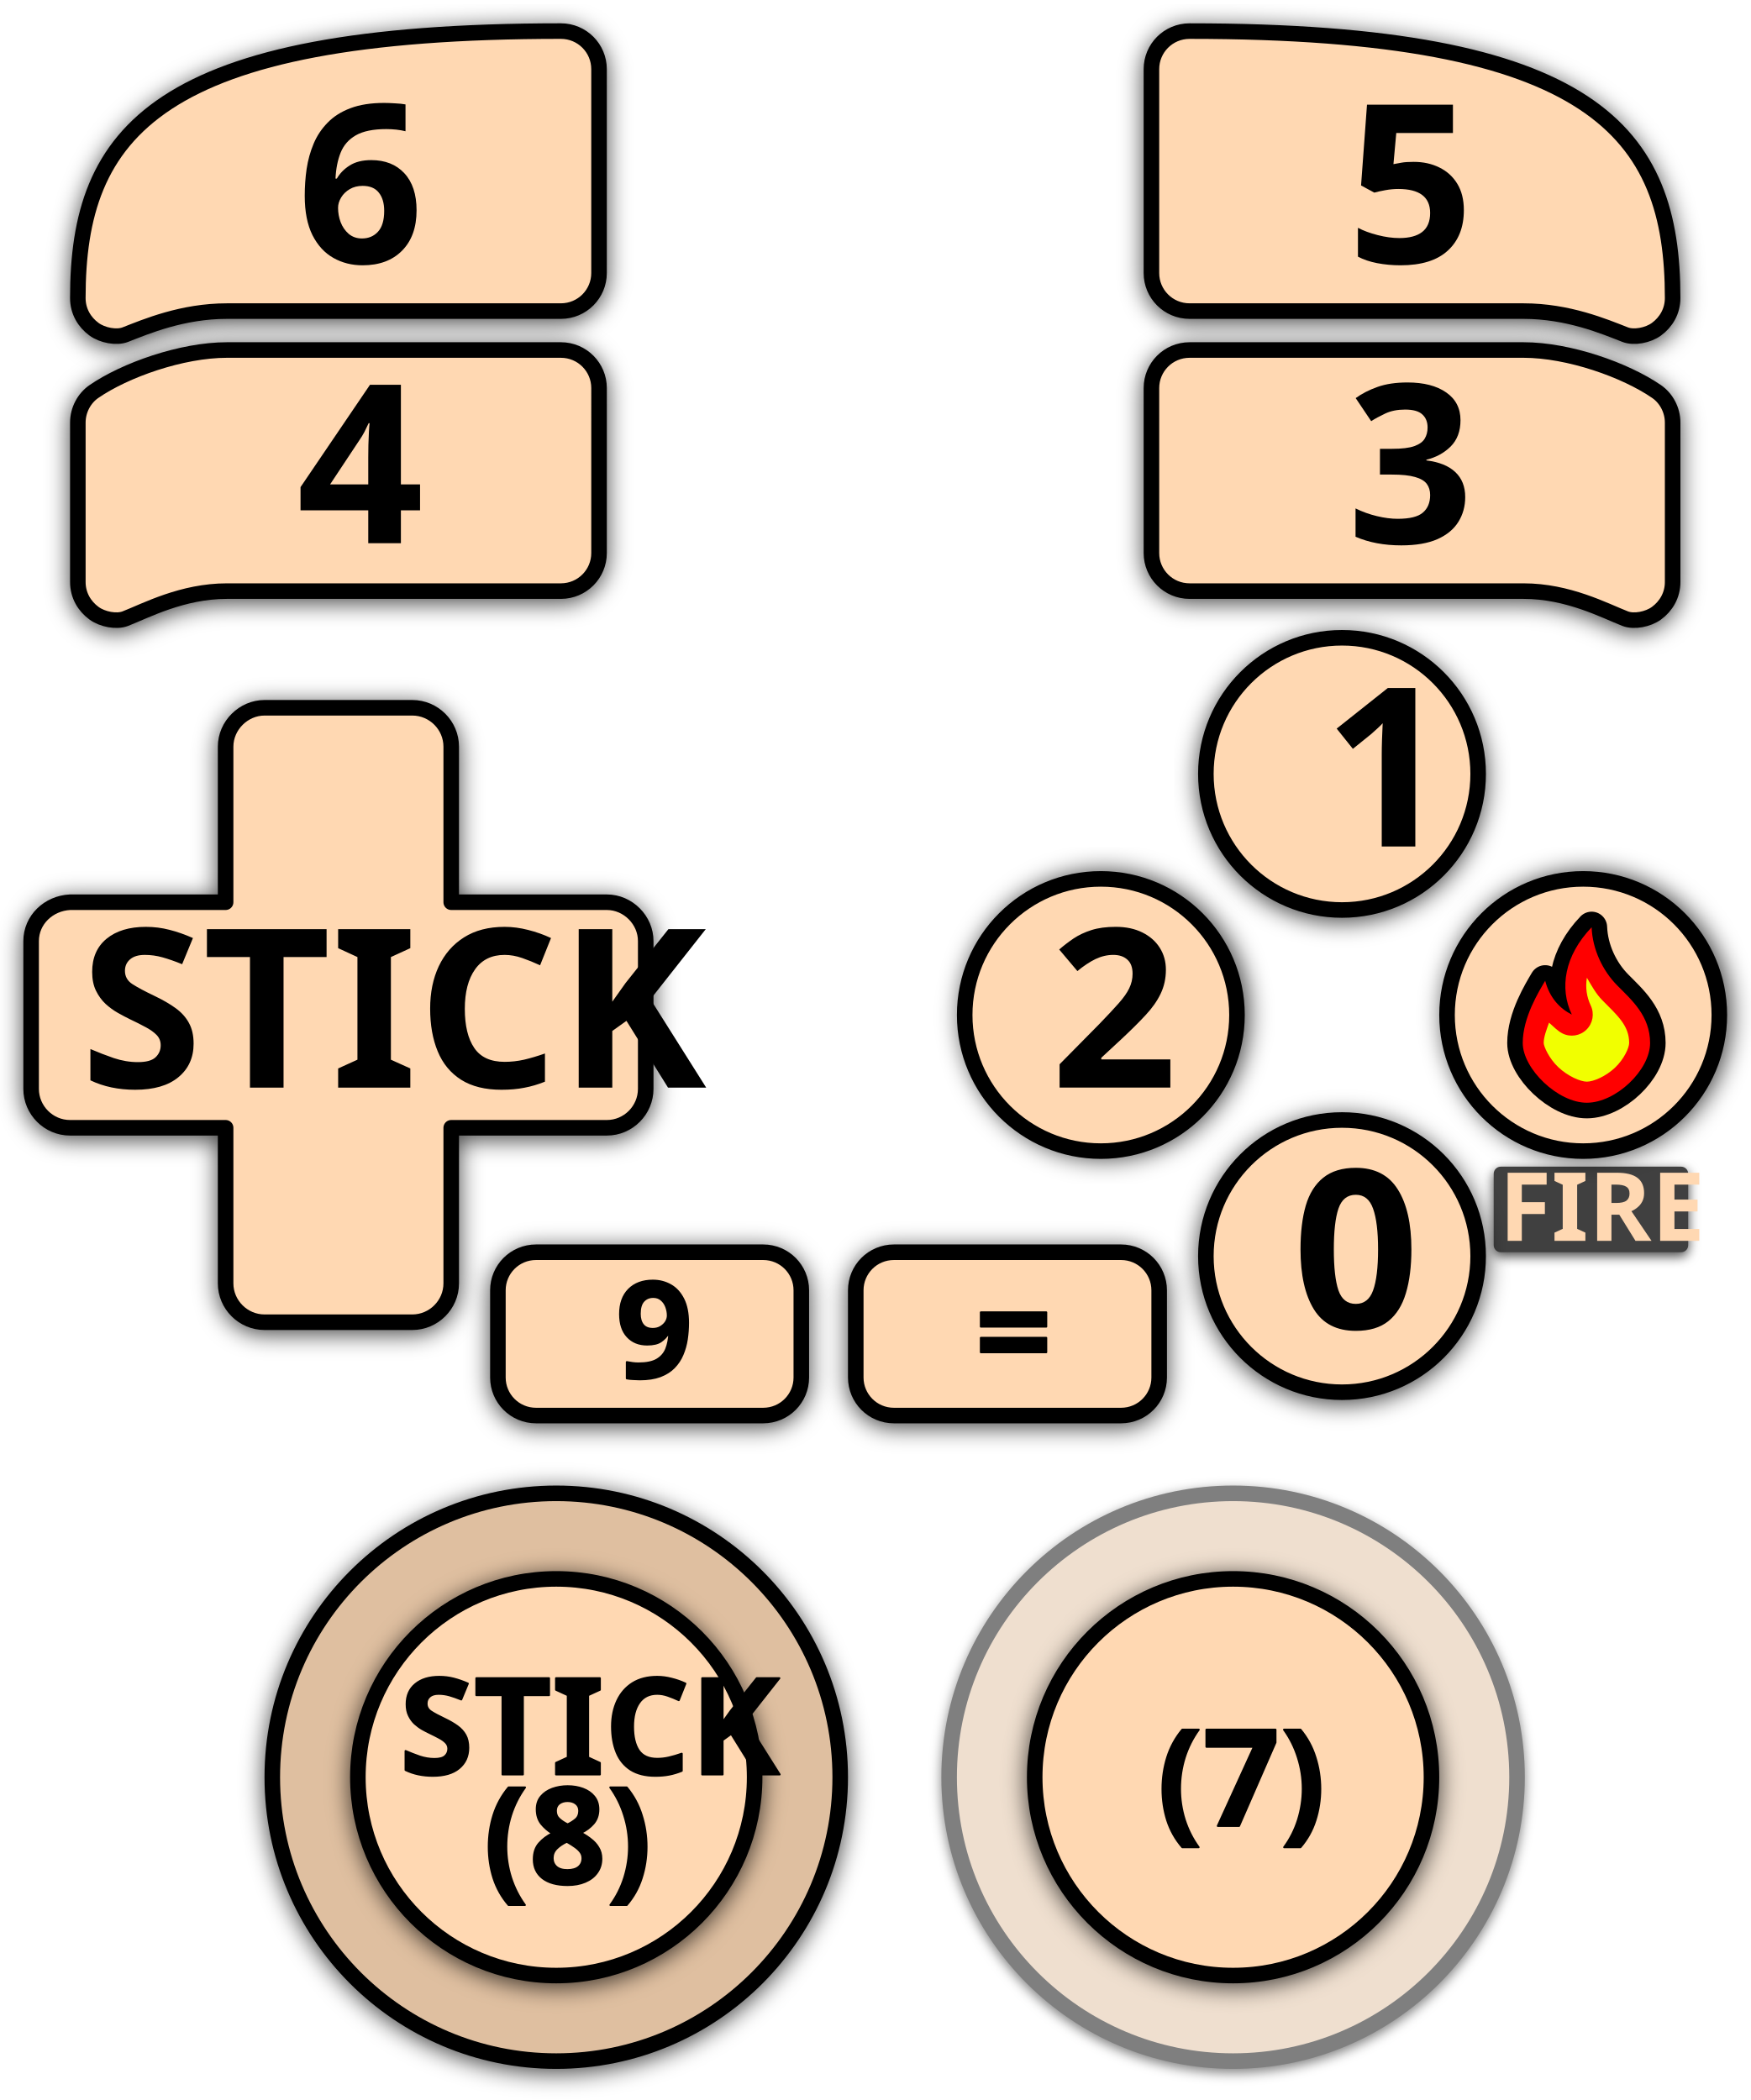
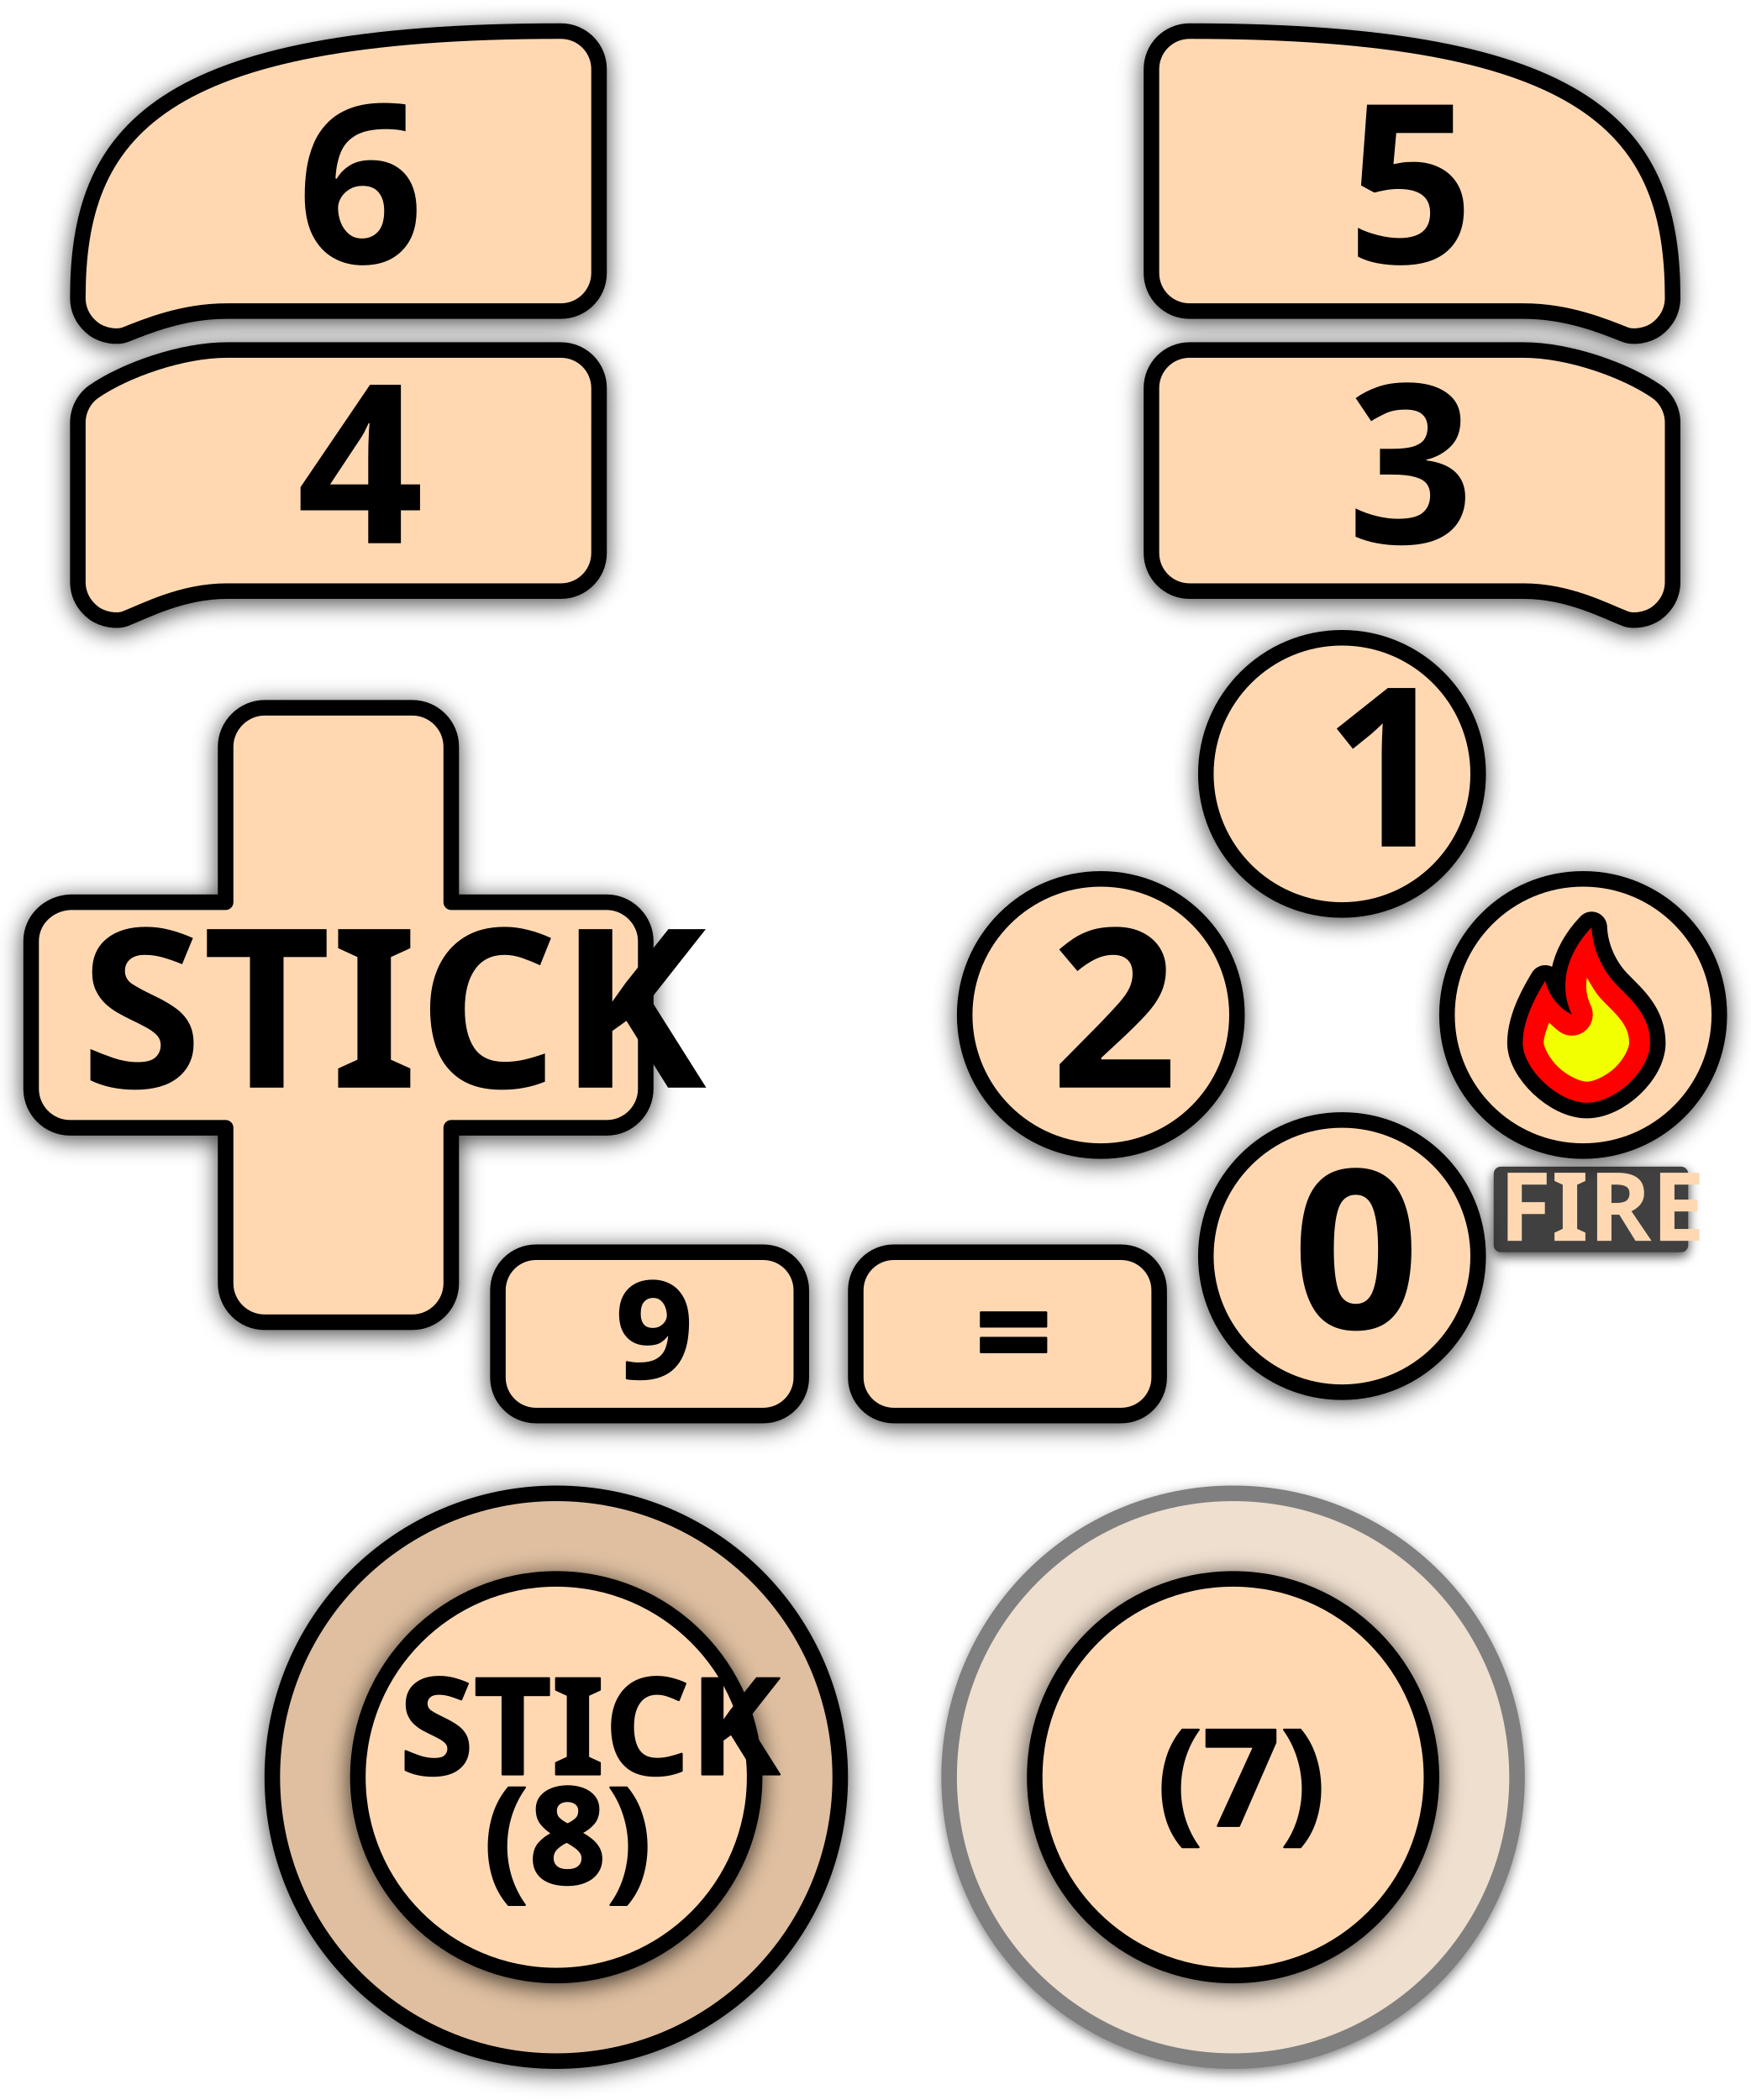
<svg xmlns="http://www.w3.org/2000/svg" xmlns:xlink="http://www.w3.org/1999/xlink" version="1.1" id="Layer_3" x="0px" y="0px" viewBox="0 0 225 270" xml:space="preserve" width="225" height="270">
  <defs id="defs75">
    <rect x="41.228" y="199.808" width="55.255" height="51.834" id="rect369361" />
    <rect x="76.739" y="147.344" width="33.368" height="20.844" id="rect127464" />
    <rect x="128.25" y="105.787" width="33.96" height="33.738" id="rect83351" />
    <rect x="127.677" y="105.526" width="34.595" height="33.973" id="rect34999" />
    <rect x="161.554" y="139.782" width="33.152" height="33.894" id="rect24475" />
    <rect x="128.25" y="105.787" width="33.96" height="33.738" id="rect83351-3" />
    <rect x="128.25" y="105.787" width="33.96" height="33.738" id="rect83351-9" />
    <rect x="128.25" y="105.787" width="33.96" height="33.738" id="rect83351-5" />
    <rect x="76.739" y="147.344" width="32.548" height="20.781" id="rect127464-0" />
    <rect x="128.25" y="105.787" width="69.439" height="31.708" id="rect83351-4" />
    <rect x="128.25" y="105.787" width="33.96" height="33.738" id="rect83351-52" />
    <rect x="128.25" y="105.787" width="33.96" height="33.738" id="rect83351-52-6" />
    <rect x="128.25" y="105.787" width="33.96" height="33.738" id="rect83351-37" />
    <rect x="128.25" y="105.787" width="33.96" height="33.738" id="rect83351-3-9" />
    <rect x="128.25" y="105.787" width="33.96" height="33.738" id="rect83351-9-2" />
    <rect x="128.25" y="105.787" width="33.96" height="33.738" id="rect83351-5-7" />
    <rect x="76.739" y="147.344" width="33.368" height="20.844" id="rect127464-7" />
    <rect x="76.739" y="147.344" width="32.548" height="20.781" id="rect127464-0-5" />
    <rect x="128.25" y="105.787" width="69.439" height="31.708" id="rect83351-4-1" />
    <rect x="128.25" y="105.787" width="33.96" height="33.738" id="rect83351-52-67" />
    <rect x="128.25" y="105.787" width="33.96" height="33.738" id="rect83351-52-6-8" />
    <rect x="128.25" y="105.787" width="69.439" height="31.708" id="rect83351-4-1-4" />
    <rect x="128.25" y="105.787" width="69.439" height="31.708" id="rect83351-4-1-4-4" />
    <rect x="128.25" y="105.787" width="69.439" height="31.708" id="rect83351-4-1-4-9" />
    <rect x="128.25" y="105.787" width="69.439" height="31.708" id="rect83351-4-1-4-4-4" />
    <rect x="76.739" y="147.344" width="65.207" height="14.331" id="rect127464-7-2" />
    <rect x="76.739" y="147.344" width="65.207" height="14.331" id="rect127464-7-2-8" />
    <rect x="76.739" y="147.344" width="33.368" height="20.844" id="rect127464-7-5" />
    <rect x="76.739" y="147.344" width="65.207" height="14.331" id="rect127464-7-2-2" />
    <rect x="76.739" y="147.344" width="65.207" height="14.331" id="rect127464-7-2-8-1" />
    <rect x="76.739" y="147.344" width="32.548" height="20.781" id="rect127464-0-5-4" />
    <rect x="128.25" y="105.787" width="33.96" height="33.738" id="rect83351-37-3" />
    <rect x="128.25" y="105.787" width="33.96" height="33.738" id="rect83351-3-9-2" />
    <rect x="128.25" y="105.787" width="33.96" height="33.738" id="rect83351-9-2-3" />
    <rect x="128.25" y="105.787" width="33.96" height="33.738" id="rect83351-5-7-8" />
    <rect x="128.25" y="105.787" width="69.439" height="31.708" id="rect83351-4-1-1" />
    <rect x="128.25" y="105.787" width="69.439" height="31.708" id="rect83351-4-1-4-8" />
    <rect x="128.25" y="105.787" width="69.439" height="31.708" id="rect83351-4-1-4-9-1" />
    <rect x="128.25" y="105.787" width="33.96" height="33.738" id="rect83351-52-67-5" />
    <rect x="128.25" y="105.787" width="33.96" height="33.738" id="rect83351-52-6-8-9" />
    <rect x="128.25" y="105.787" width="69.439" height="31.708" id="rect83351-4-1-4-4-2" />
    <rect x="128.25" y="105.787" width="69.439" height="31.708" id="rect83351-4-1-4-4-4-7" />
    <rect x="128.25" y="105.787" width="69.439" height="31.708" id="rect83351-4-1-4-9-2" />
    <rect x="128.25" y="105.787" width="54.922" height="28.684" id="rect83351-4-1-4-6" />
    <rect x="128.25" y="105.787" width="54.922" height="28.684" id="rect83351-4-1-4-6-6" />
    <rect x="128.25" y="105.787" width="54.922" height="28.684" id="rect83351-4-1-4-6-6-5" />
    <rect x="128.25" y="105.787" width="54.922" height="28.684" id="rect83351-4-1-4-6-5" />
    <rect x="128.25" y="105.787" width="28.869" height="28.839" id="rect83351-4-1-4-6-9" />
    <rect x="128.25" y="105.787" width="28.869" height="28.839" id="rect83351-4-1-4-6-9-7" />
    <rect x="128.25" y="105.787" width="28.869" height="28.839" id="rect83351-4-1-4-6-9-0" />
    <rect x="128.25" y="105.787" width="28.869" height="28.839" id="rect83351-4-1-4-6-9-0-2" />
    <rect x="128.25" y="105.787" width="54.922" height="28.684" id="rect83351-4-1-4-6-5-7" />
    <rect x="128.25" y="105.787" width="54.922" height="28.684" id="rect83351-4-1-4-6-5-72" />
    <rect x="128.25" y="105.787" width="54.922" height="28.684" id="rect83351-4-1-4-6-5-72-2" />
    <rect x="128.25" y="105.787" width="30.806" height="28.718" id="rect83351-4-1-4-6-5-7-5" />
    <rect x="128.25" y="105.787" width="30.806" height="28.718" id="rect83351-4-1-4-6-5-7-5-2" />
    <rect x="128.25" y="105.787" width="30.806" height="28.718" id="rect83351-4-1-4-6-5-7-5-26" />
    <rect x="128.25" y="105.787" width="30.806" height="28.718" id="rect83351-4-1-4-6-5-7-5-4" />
    <rect x="76.739" y="147.344" width="33.368" height="20.844" id="rect127464-7-4" />
    <rect x="76.739" y="147.344" width="33.368" height="19.215" id="rect127464-7-4-8" />
    <rect x="76.739" y="147.344" width="44.004" height="35.334" id="rect127464-7-4-8-8" />
    <rect x="76.739" y="147.344" width="44.004" height="35.334" id="rect127464-7-4-8-8-8" />
    <rect x="41.228" y="199.808" width="55.255" height="51.834" id="rect369361-1" />
    <rect x="41.228" y="199.808" width="86.232" height="35.141" id="rect369361-0" />
    <rect x="128.25" y="105.787" width="81.862" height="29.811" id="rect83351-4-1-4-6-5-7-5-2-1" />
    <rect x="128.25" y="105.787" width="54.922" height="28.684" id="rect83351-4-1-4-6-5-72-2-6" />
    <rect x="128.25" y="105.787" width="54.922" height="28.684" id="rect83351-4-1-4-6-5-72-2-6-6" />
    <rect x="128.25" y="105.787" width="54.922" height="28.684" id="rect83351-4-1-4-6-5-72-2-6-6-8" />
    <rect x="128.25" y="105.787" width="77.274" height="28.684" id="rect83351-4-1-4-6-5-72-2-6-6-0" />
    <rect x="128.25" y="105.787" width="33.275" height="27.809" id="rect83351-4-1-4-6-5-72-2-6-6-5" />
    <rect x="128.25" y="105.787" width="33.275" height="27.809" id="rect83351-4-1-4-6-5-72-2-6-6-5-7" />
    <rect x="128.25" y="105.787" width="33.275" height="27.809" id="rect83351-4-1-4-6-5-72-2-6-6-5-7-2" />
    <rect x="128.25" y="105.787" width="33.275" height="27.809" id="rect83351-4-1-4-6-5-72-2-6-6-5-7-5" />
    <rect x="128.25" y="105.787" width="43.668" height="19.897" id="rect83351-4-1-4-6-5-72-2-6-6-0-4" />
    <rect x="128.25" y="105.787" width="77.274" height="28.684" id="rect83351-4-1-4-6-5-72-2-6-6-0-4-6" />
    <rect x="128.25" y="105.787" width="77.274" height="28.684" id="rect83351-4-1-4-6-5-72-2-6-6-0-4-0" />
    <rect x="128.25" y="105.787" width="61.396" height="39.166" id="rect83351-4-1-4-6-5-72-2-6-6-0-4-67" />
    <rect x="128.25" y="105.787" width="43.668" height="19.897" id="rect83351-4-1-4-6-5-72-2-6-6-0-4-3" />
    <rect x="128.25" y="105.787" width="61.396" height="39.166" id="rect83351-4-1-4-6-5-72-2-6-6-0-4-67-2" />
    <filter style="color-interpolation-filters:sRGB;" id="filter108623" x="-0.118" y="-0.219" width="1.236" height="1.462">
      <feFlood flood-opacity="0.75" flood-color="rgb(0,0,0)" result="flood" id="feFlood108613" />
      <feComposite in="flood" in2="SourceGraphic" operator="in" result="composite1" id="feComposite108615" />
      <feGaussianBlur in="composite1" stdDeviation="1.5" result="blur" id="feGaussianBlur108617" />
      <feOffset dx="0" dy="0.5" result="offset" id="feOffset108619" />
      <feComposite in="SourceGraphic" in2="offset" operator="over" result="composite2" id="feComposite108621" />
    </filter>
    <filter style="color-interpolation-filters:sRGB;" id="filter108915" x="-0.072" y="-0.164" width="1.144" height="1.373">
      <feFlood flood-opacity="1" flood-color="rgb(0,0,0)" result="flood" id="feFlood108905" />
      <feComposite in="flood" in2="SourceGraphic" operator="in" result="composite1" id="feComposite108907" />
      <feGaussianBlur in="composite1" stdDeviation="0.75" result="blur" id="feGaussianBlur108909" />
      <feOffset dx="0" dy="0.5" result="offset" id="feOffset108911" />
      <feComposite in="SourceGraphic" in2="offset" operator="over" result="composite2" id="feComposite108913" />
    </filter>
    <rect x="128.25" y="105.787" width="61.396" height="39.166" id="rect83351-4-1-4-6-5-72-2-6-6-0-4-67-0" />
    <rect x="128.25" y="105.787" width="61.396" height="39.166" id="rect83351-4-1-4-6-5-72-2-6-6-0-4-67-1" />
    <rect x="128.25" y="105.787" width="61.396" height="39.166" id="rect83351-4-1-4-6-5-72-2-6-6-0-4-67-1-0" />
    <rect x="128.25" y="105.787" width="43.668" height="19.897" id="rect83351-4-1-4-6-5-72-2-6-6-0-4-3-0" />
    <rect x="128.25" y="105.787" width="43.668" height="19.897" id="rect83351-4-1-4-6-5-72-2-6-6-0-4-3-0-4" />
  </defs>
  <g id="layer2" style="display:none">
    <rect style="display:inline;fill:#000000;fill-opacity:0.25;stroke-width:10.783;stroke-linecap:round;stroke-linejoin:round" id="rect937" width="223" height="278" x="1" y="1" rx="6.977" ry="6.969" />
  </g>
  <g id="layer1">
    <g id="layer8" style="display:inline">
      <path style="display:inline;fill:#ffd8b2;fill-opacity:1;stroke:#000000;stroke-width:2;stroke-linecap:round;stroke-linejoin:round;stroke-miterlimit:4;stroke-dasharray:none;stroke-opacity:1;paint-order:normal;filter:url(#filter108623)" d="M 103,177.112 C 103,179.778 100.843,182 98.091,182 H 68.909 C 66.157,182 64,179.778 64,177.112 v -11.223 c 0,-2.666 2.157,-4.888 4.909,-4.888 H 98.091 c 2.752,0 4.909,2.222 4.909,4.888 z" id="path23-1-9" />
      <path style="display:inline;fill:#ffd8b2;fill-opacity:1;stroke:#000000;stroke-width:2;stroke-linecap:round;stroke-linejoin:round;stroke-miterlimit:4;stroke-dasharray:none;stroke-opacity:1;paint-order:normal;filter:url(#filter108623)" d="m 148.999,177.112 c 0,2.666 -2.157,4.888 -4.909,4.888 h -29.182 c -2.752,0 -4.909,-2.222 -4.909,-4.888 v -11.223 c 0,-2.666 2.157,-4.888 4.909,-4.888 h 29.182 c 2.752,0 4.909,2.222 4.909,4.888 z" id="path23-1-9-2" />
      <text xml:space="preserve" id="text83349-9-6-1-07-17-3-8-9-5-9-23-1" style="font-style:normal;font-variant:normal;font-weight:bold;font-stretch:normal;font-size:15.619px;line-height:0.81;font-family:'Entangled Plain BRK';-inkscape-font-specification:'Entangled Plain BRK Bold';font-variant-ligatures:normal;font-variant-position:normal;font-variant-caps:normal;font-variant-numeric:normal;font-variant-alternates:normal;font-variant-east-asian:normal;text-indent:0;text-align:center;text-decoration-line:none;text-decoration-style:solid;text-decoration-color:#000000;letter-spacing:0px;word-spacing:0px;text-transform:none;writing-mode:lr-tb;direction:ltr;text-orientation:mixed;dominant-baseline:auto;baseline-shift:baseline;white-space:pre;shape-inside:url(#rect83351-4-1-4-6-5-72-2-6-6-0-4-67-1);shape-padding:0;shape-margin:0;inline-size:0;display:inline;fill:#000000;fill-opacity:1;stroke:#000000;stroke-width:0.225;stroke-linecap:round;stroke-linejoin:round;stroke-miterlimit:4;stroke-dasharray:none;stroke-dashoffset:0;stroke-opacity:1;paint-order:stroke fill markers;stop-color:#000000" x="7.898" y="0" transform="matrix(1.109734,0,0,1.109734,-93.0733,47.55756)">
-         <tspan x="155.191" y="116.799" id="tspan1272">9</tspan>
+         <tspan x="155.191" y="116.799" id="tspan1171">9</tspan>
      </text>
      <text xml:space="preserve" id="text83349-9-6-1-07-17-3-8-9-5-9-23-1-2" style="font-style:normal;font-variant:normal;font-weight:bold;font-stretch:normal;font-size:15.619px;line-height:0.81;font-family:'Entangled Plain BRK';-inkscape-font-specification:'Entangled Plain BRK Bold';font-variant-ligatures:normal;font-variant-position:normal;font-variant-caps:normal;font-variant-numeric:normal;font-variant-alternates:normal;font-variant-east-asian:normal;text-indent:0;text-align:center;text-decoration-line:none;text-decoration-style:solid;text-decoration-color:#000000;letter-spacing:0px;word-spacing:0px;text-transform:none;writing-mode:lr-tb;direction:ltr;text-orientation:mixed;dominant-baseline:auto;baseline-shift:baseline;white-space:pre;shape-inside:url(#rect83351-4-1-4-6-5-72-2-6-6-0-4-67-1-0);shape-padding:0;shape-margin:0;inline-size:0;display:inline;fill:#000000;fill-opacity:1;stroke:#000000;stroke-width:0.225;stroke-linecap:round;stroke-linejoin:round;stroke-miterlimit:4;stroke-dasharray:none;stroke-dashoffset:0;stroke-opacity:1;paint-order:stroke fill markers;stop-color:#000000" x="7.898" y="0" transform="matrix(1.109734,0,0,1.109734,-46.8905,47.78578)">
-         <tspan x="155.191" y="116.799" id="tspan1274">=</tspan>
+         <tspan x="155.191" y="116.799" id="tspan1173">=</tspan>
      </text>
    </g>
    <g id="layer7" style="display:inline">
+       <circle style="display:inline;fill:#ffd8b2;fill-opacity:1;stroke:#000000;stroke-width:2;stroke-linecap:round;stroke-linejoin:round;stroke-miterlimit:4;stroke-dasharray:none;stroke-opacity:1;paint-order:normal;filter:url(#filter108623)" id="path218689-9-62" cx="141.501" cy="130.5" r="17.5" />
+       <circle style="display:inline;fill:#ffd8b2;fill-opacity:1;stroke:#000000;stroke-width:2;stroke-linecap:round;stroke-linejoin:round;stroke-miterlimit:4;stroke-dasharray:none;stroke-opacity:1;paint-order:normal;filter:url(#filter108623)" id="path218689-9-6" cx="203.498" cy="130.498" r="17.5" />
      <circle style="fill:#ffd8b2;fill-opacity:1;stroke:#000000;stroke-width:2;stroke-linecap:round;stroke-linejoin:round;stroke-miterlimit:4;stroke-dasharray:none;stroke-opacity:1;paint-order:normal;filter:url(#filter108623)" id="path218689" cx="172.501" cy="99.5" r="17.5" />
      <circle style="display:inline;fill:#ffd8b2;fill-opacity:1;stroke:#000000;stroke-width:2;stroke-linecap:round;stroke-linejoin:round;stroke-miterlimit:4;stroke-dasharray:none;stroke-opacity:1;paint-order:normal;filter:url(#filter108623)" id="path218689-0" cx="172.501" cy="161.5" r="17.5" />
-       <circle style="display:inline;fill:#ffd8b2;fill-opacity:1;stroke:#000000;stroke-width:2;stroke-linecap:round;stroke-linejoin:round;stroke-miterlimit:4;stroke-dasharray:none;stroke-opacity:1;paint-order:normal;filter:url(#filter108623)" id="path218689-9" cx="-130.5" cy="141.501" transform="rotate(-90)" r="17.5" />
-       <circle style="display:inline;fill:#ffd8b2;fill-opacity:1;stroke:#000000;stroke-width:2;stroke-linecap:round;stroke-linejoin:round;stroke-miterlimit:4;stroke-dasharray:none;stroke-opacity:1;paint-order:normal;filter:url(#filter108623)" id="path218689-0-6" cx="-130.5" cy="203.501" r="17.5" transform="rotate(-90)" />
      <text xml:space="preserve" id="text83349-9-6-1-07-17-3-8-9-8" style="font-style:normal;font-variant:normal;font-weight:bold;font-stretch:normal;font-size:25.712px;line-height:1;font-family:'Entangled Plain BRK';-inkscape-font-specification:'Entangled Plain BRK Bold';font-variant-ligatures:normal;font-variant-position:normal;font-variant-caps:normal;font-variant-numeric:normal;font-variant-alternates:normal;font-variant-east-asian:normal;text-indent:0;text-align:center;text-decoration-line:none;text-decoration-style:solid;text-decoration-color:#000000;letter-spacing:0px;word-spacing:0px;text-transform:none;writing-mode:lr-tb;direction:ltr;text-orientation:mixed;dominant-baseline:auto;baseline-shift:baseline;white-space:pre;shape-inside:url(#rect83351-4-1-4-6-5-72-2-6-6-5);shape-padding:0;shape-margin:0;inline-size:0;display:inline;fill:#000000;fill-opacity:1;stroke:none;stroke-width:0.225;stroke-linecap:round;stroke-linejoin:round;stroke-miterlimit:4;stroke-dasharray:none;stroke-dashoffset:0;stroke-opacity:1;paint-order:stroke fill markers;stop-color:#000000" x="7.898" y="0" transform="matrix(1.109734,0,0,1.109734,11.71513,-31.39179)">
-         <tspan x="142.753" y="126.357" id="tspan1276">1</tspan>
+         <tspan x="142.753" y="126.357" id="tspan1175">1</tspan>
      </text>
      <text xml:space="preserve" id="text83349-9-6-1-07-17-3-8-9-8-0" style="font-style:normal;font-variant:normal;font-weight:bold;font-stretch:normal;font-size:25.712px;line-height:1;font-family:'Entangled Plain BRK';-inkscape-font-specification:'Entangled Plain BRK Bold';font-variant-ligatures:normal;font-variant-position:normal;font-variant-caps:normal;font-variant-numeric:normal;font-variant-alternates:normal;font-variant-east-asian:normal;text-indent:0;text-align:center;text-decoration-line:none;text-decoration-style:solid;text-decoration-color:#000000;letter-spacing:0px;word-spacing:0px;text-transform:none;writing-mode:lr-tb;direction:ltr;text-orientation:mixed;dominant-baseline:auto;baseline-shift:baseline;white-space:pre;shape-inside:url(#rect83351-4-1-4-6-5-72-2-6-6-5-7);shape-padding:0;shape-margin:0;inline-size:0;display:inline;fill:#000000;fill-opacity:1;stroke:none;stroke-width:0.225;stroke-linecap:round;stroke-linejoin:round;stroke-miterlimit:4;stroke-dasharray:none;stroke-dashoffset:0;stroke-opacity:1;paint-order:stroke fill markers;stop-color:#000000" x="7.898" y="0" transform="matrix(1.109734,0,0,1.109734,12.21992,30.60821)">
-         <tspan x="138.703" y="126.357" id="tspan1278">0</tspan>
+         <tspan x="138.703" y="126.357" id="tspan1177">0</tspan>
      </text>
      <text xml:space="preserve" id="text83349-9-6-1-07-17-3-8-9-8-0-3" style="font-style:normal;font-variant:normal;font-weight:bold;font-stretch:normal;font-size:25.712px;line-height:1;font-family:'Entangled Plain BRK';-inkscape-font-specification:'Entangled Plain BRK Bold';font-variant-ligatures:normal;font-variant-position:normal;font-variant-caps:normal;font-variant-numeric:normal;font-variant-alternates:normal;font-variant-east-asian:normal;text-indent:0;text-align:center;text-decoration-line:none;text-decoration-style:solid;text-decoration-color:#000000;letter-spacing:0px;word-spacing:0px;text-transform:none;writing-mode:lr-tb;direction:ltr;text-orientation:mixed;dominant-baseline:auto;baseline-shift:baseline;white-space:pre;shape-inside:url(#rect83351-4-1-4-6-5-72-2-6-6-5-7-5);shape-padding:0;shape-margin:0;inline-size:0;display:inline;fill:#000000;fill-opacity:1;stroke:none;stroke-width:0.225;stroke-linecap:round;stroke-linejoin:round;stroke-miterlimit:4;stroke-dasharray:none;stroke-dashoffset:0;stroke-opacity:1;paint-order:stroke fill markers;stop-color:#000000" x="7.898" y="0" transform="matrix(1.109734,0,0,1.109734,-18.86817,-0.3917891)">
-         <tspan x="138.703" y="126.357" id="tspan1280">2</tspan>
+         <tspan x="138.703" y="126.357" id="tspan1179">2</tspan>
      </text>
      <g id="g2122-3" transform="matrix(1.078134,0,0,1.084785,-49.49606,-11.57752)" style="display:inline;stroke-width:3.699;stroke-miterlimit:4;stroke-dasharray:none">
        <path style="opacity:1;fill:#ff0000;fill-opacity:1;stroke:#000000;stroke-width:3.699;stroke-linecap:round;stroke-linejoin:round;stroke-miterlimit:4;stroke-dasharray:none;stroke-opacity:1;paint-order:stroke fill markers" d="m 242.64,134.289 c 0,-3.217 -2.214,-5.105 -3.936,-6.837 -1.722,-1.732 -2.937,-4.27 -3.035,-6.876 -3.254,3.382 -3.853,7.218 -2.363,10.347 -1.43,-0.714 -2.645,-1.994 -3.175,-4.006 -0.725,1.232 -2.676,4.331 -2.676,7.372 0,3.041 4.181,7.098 7.658,7.083 3.445,-0.015 7.526,-3.865 7.526,-7.083 z" id="path950-6" />
        <path style="opacity:1;fill:#f1ff00;fill-opacity:1;stroke-width:3.699;stroke-linecap:round;stroke-linejoin:round;stroke-miterlimit:4;stroke-dasharray:none" xlink:href="#path950-6" id="path1753-1" d="m 235.104,126.555 c -0.194,1.169 -0.026,2.276 0.459,3.293 a 2.499,2.499 0 0 1 -3.373,3.309 c -0.585,-0.292 -1.071,-0.827 -1.598,-1.277 -0.301,0.831 -0.637,1.687 -0.637,2.41 0,0.376 0.602,1.799 1.738,2.867 1.136,1.069 2.647,1.72 3.41,1.717 0.796,-0.003 2.26,-0.63 3.354,-1.66 1.094,-1.03 1.686,-2.372 1.686,-2.924 0,-2.071 -1.372,-3.229 -3.209,-5.076 -0.749,-0.754 -1.275,-1.722 -1.83,-2.658 z" />
      </g>
      <rect style="display:inline;opacity:0.75;fill:#000000;fill-opacity:1;stroke:none;stroke-width:0.25;stroke-linecap:round;stroke-linejoin:round;stroke-miterlimit:4;stroke-dasharray:none;stroke-opacity:1;filter:url(#filter108915)" id="rect140095-3-6" width="25" height="11" x="192" y="150" rx="0.909" ry="0.909" />
      <text xml:space="preserve" id="text83349-9-6-1-07-17-3-8-9-5-9-4-3" style="font-style:normal;font-variant:normal;font-weight:bold;font-stretch:normal;font-size:11.054px;line-height:1;font-family:'Entangled Plain BRK';-inkscape-font-specification:'Entangled Plain BRK Bold';font-variant-ligatures:normal;font-variant-position:normal;font-variant-caps:normal;font-variant-numeric:normal;font-variant-alternates:normal;font-variant-east-asian:normal;text-indent:0;text-align:center;text-decoration-line:none;text-decoration-style:solid;text-decoration-color:#000000;letter-spacing:0px;word-spacing:0px;text-transform:none;writing-mode:lr-tb;direction:ltr;text-orientation:mixed;dominant-baseline:auto;baseline-shift:baseline;white-space:pre;shape-inside:url(#rect83351-4-1-4-6-5-72-2-6-6-0-4-3-0-4);shape-padding:0;shape-margin:0;inline-size:0;display:inline;fill:#ffd8b2;fill-opacity:1;stroke:none;stroke-width:0.225;stroke-linecap:round;stroke-linejoin:round;stroke-miterlimit:4;stroke-dasharray:none;stroke-dashoffset:0;stroke-opacity:1;paint-order:stroke fill markers;stop-color:#000000" x="7.898" y="0" transform="matrix(1.109734,0,0,1.109734,37.93144,32.33054)">
-         <tspan x="139.45" y="114.63" id="tspan1282">FIRE</tspan>
+         <tspan x="139.45" y="114.63" id="tspan1181">FIRE</tspan>
      </text>
    </g>
    <g id="layer9" style="display:inline">
      <path style="display:inline;fill:#ffd8b2;fill-opacity:1;stroke:#000000;stroke-width:2;stroke-linecap:round;stroke-linejoin:round;stroke-miterlimit:4;stroke-dasharray:none;stroke-opacity:1;paint-order:normal;filter:url(#filter108623)" d="m 83,140 c 0,2.74 -2.248,5.006 -5,5 H 58 v 20 c 0,2.752 -2.26,5 -5,5 H 34 c -2.74,0 -5,-2.248 -5,-5 V 145 H 9 c -2.752,0 -5,-2.26 -5,-5 v -19 c 0,-2.74 2.252,-4.863 5,-5 H 29 V 96 c 0,-2.74 2.322,-5 5,-5 h 19 c 2.74,0 5,2.248 5,5 v 20 h 20 c 2.74,0 5.014,2.323 5,5 z" id="path6246" />
      <text xml:space="preserve" id="text83349-9-6-1-07-17-3-8-9-5" style="font-style:normal;font-variant:normal;font-weight:bold;font-stretch:normal;font-size:25.712px;line-height:1;font-family:'Entangled Plain BRK';-inkscape-font-specification:'Entangled Plain BRK Bold';font-variant-ligatures:normal;font-variant-position:normal;font-variant-caps:normal;font-variant-numeric:normal;font-variant-alternates:normal;font-variant-east-asian:normal;text-indent:0;text-align:center;text-decoration-line:none;text-decoration-style:solid;text-decoration-color:#000000;letter-spacing:0px;word-spacing:0px;text-transform:none;writing-mode:lr-tb;direction:ltr;text-orientation:mixed;dominant-baseline:auto;baseline-shift:baseline;white-space:pre;shape-inside:url(#rect83351-4-1-4-6-5-72-2-6-6-0);shape-padding:0;shape-margin:0;inline-size:0;display:inline;fill:#000000;fill-opacity:1;stroke:none;stroke-width:0.225;stroke-linecap:round;stroke-linejoin:round;stroke-miterlimit:4;stroke-dasharray:none;stroke-dashoffset:0;stroke-opacity:1;paint-order:stroke fill markers;stop-color:#000000" x="7.898" y="0" transform="matrix(1.109734,0,0,1.109734,-141.6998,-0.3899094)">
-         <tspan x="136.971" y="126.357" id="tspan1284">STICK</tspan>
+         <tspan x="136.971" y="126.357" id="tspan1183">STICK</tspan>
      </text>
    </g>
    <g id="layer10" style="display:inline">
      <circle style="opacity:0.5;fill:#dfbfa0;fill-opacity:1;stroke:#000000;stroke-width:2;stroke-linecap:round;stroke-linejoin:round;stroke-miterlimit:4;stroke-dasharray:none;stroke-opacity:1;paint-order:normal;filter:url(#filter108915)" id="path358887" cx="158.5" cy="228.5" r="36.5" />
      <circle style="opacity:1;fill:#ffd8b2;fill-opacity:1;stroke:#000000;stroke-width:2;stroke-linecap:round;stroke-linejoin:round;stroke-miterlimit:4;stroke-dasharray:none;stroke-opacity:1;paint-order:normal;filter:url(#filter108623)" id="path359169" cx="158.5" cy="228.5" r="25.5" />
      <circle style="display:inline;fill:#dfbfa0;fill-opacity:1;stroke:#000000;stroke-width:2;stroke-linecap:round;stroke-linejoin:round;stroke-miterlimit:4;stroke-dasharray:none;stroke-opacity:1;paint-order:normal;filter:url(#filter108623)" id="path358887-3" cx="71.5" cy="228.5" r="36.5" />
      <circle style="display:inline;opacity:1;fill:#ffd8b2;fill-opacity:1;stroke:#000000;stroke-width:2;stroke-linecap:round;stroke-linejoin:round;stroke-miterlimit:4;stroke-dasharray:none;stroke-opacity:1;paint-order:normal;filter:url(#filter108623)" id="path359169-9" cx="71.5" cy="228.5" r="25.5" />
      <text xml:space="preserve" id="text83349-9-6-1-07-17-3-8-9-5-9-23" style="font-style:normal;font-variant:normal;font-weight:bold;font-stretch:normal;font-size:15.619px;line-height:0.81;font-family:'Entangled Plain BRK';-inkscape-font-specification:'Entangled Plain BRK Bold';font-variant-ligatures:normal;font-variant-position:normal;font-variant-caps:normal;font-variant-numeric:normal;font-variant-alternates:normal;font-variant-east-asian:normal;text-indent:0;text-align:center;text-decoration-line:none;text-decoration-style:solid;text-decoration-color:#000000;letter-spacing:0px;word-spacing:0px;text-transform:none;writing-mode:lr-tb;direction:ltr;text-orientation:mixed;dominant-baseline:auto;baseline-shift:baseline;white-space:pre;shape-inside:url(#rect83351-4-1-4-6-5-72-2-6-6-0-4-67);shape-padding:0;shape-margin:0;inline-size:0;display:inline;fill:#000000;fill-opacity:1;stroke:#000000;stroke-width:0.225;stroke-linecap:round;stroke-linejoin:round;stroke-miterlimit:4;stroke-dasharray:none;stroke-dashoffset:0;stroke-opacity:1;paint-order:stroke fill markers;stop-color:#000000" x="7.898" y="0" transform="matrix(1.109734,0,0,1.109734,-104.8891,98.53246)">
-         <tspan x="140.774" y="116.799" id="tspan1286">STICK
+         <tspan x="140.774" y="116.799" id="tspan1185">STICK
</tspan>
-         <tspan x="150.505" y="129.451" id="tspan1288">(8)</tspan>
+         <tspan x="150.505" y="129.451" id="tspan1187">(8)</tspan>
      </text>
      <text xml:space="preserve" id="text83349-9-6-1-07-17-3-8-9-5-9-23-4" style="font-style:normal;font-variant:normal;font-weight:bold;font-stretch:normal;font-size:15.619px;line-height:0.81;font-family:'Entangled Plain BRK';-inkscape-font-specification:'Entangled Plain BRK Bold';font-variant-ligatures:normal;font-variant-position:normal;font-variant-caps:normal;font-variant-numeric:normal;font-variant-alternates:normal;font-variant-east-asian:normal;text-indent:0;text-align:center;text-decoration-line:none;text-decoration-style:solid;text-decoration-color:#000000;letter-spacing:0px;word-spacing:0px;text-transform:none;writing-mode:lr-tb;direction:ltr;text-orientation:mixed;dominant-baseline:auto;baseline-shift:baseline;white-space:pre;shape-inside:url(#rect83351-4-1-4-6-5-72-2-6-6-0-4-67-0);shape-padding:0;shape-margin:0;inline-size:0;display:inline;fill:#000000;fill-opacity:1;stroke:#000000;stroke-width:0.225;stroke-linecap:round;stroke-linejoin:round;stroke-miterlimit:4;stroke-dasharray:none;stroke-dashoffset:0;stroke-opacity:1;paint-order:stroke fill markers;stop-color:#000000" x="7.898" y="0" transform="matrix(1.109734,0,0,1.109734,-17.88912,105.151)">
-         <tspan x="150.146" y="116.799" id="tspan1290">(7)</tspan>
+         <tspan x="150.146" y="116.799" id="tspan1189">(7)</tspan>
      </text>
    </g>
    <g id="layer4" style="display:inline">
      <path style="display:inline;fill:#ffd8b2;fill-opacity:1;stroke:#000000;stroke-width:2;stroke-linecap:round;stroke-linejoin:round;stroke-miterlimit:4;stroke-dasharray:none;stroke-opacity:1;paint-order:normal;filter:url(#filter108623)" d="m 77,71.112 c 0,2.666 -2.157,4.888 -4.909,4.888 H 29.167 c -5.736,0 -10.394,2.501 -13.061,3.541 -1.119,0.437 -2.93,0.103 -4.029,-0.704 -1.212,-0.889 -2.072,-2.29 -2.072,-4.006 V 54.329 c 0,-1.626 0.827,-3.132 2.055,-3.981 3.995,-2.761 11.286,-5.346 17.108,-5.346 h 42.924 c 2.752,0 4.909,2.222 4.909,4.888 z" id="path23-1-9-3" />
      <path style="display:inline;fill:#ffd8b2;fill-opacity:1;stroke:#000000;stroke-width:2;stroke-linecap:round;stroke-linejoin:round;stroke-miterlimit:4;stroke-dasharray:none;stroke-opacity:1;paint-order:normal;filter:url(#filter108623)" d="m 148.005,71.112 c 0,2.666 2.157,4.888 4.909,4.888 h 42.924 c 5.736,0 10.394,2.501 13.061,3.541 1.119,0.437 2.93,0.103 4.029,-0.704 C 214.14,77.948 215,76.547 215,74.832 V 54.329 c 0,-1.626 -0.827,-3.132 -2.055,-3.981 -3.995,-2.761 -11.286,-5.346 -17.108,-5.346 h -42.924 c -2.752,0 -4.909,2.222 -4.909,4.888 z" id="path23-1-9-3-1" />
      <text xml:space="preserve" id="text83349-9-6-1-07-17-3-8-9" style="font-style:normal;font-variant:normal;font-weight:bold;font-stretch:normal;font-size:25.712px;line-height:1;font-family:'Entangled Plain BRK';-inkscape-font-specification:'Entangled Plain BRK Bold';font-variant-ligatures:normal;font-variant-position:normal;font-variant-caps:normal;font-variant-numeric:normal;font-variant-alternates:normal;font-variant-east-asian:normal;text-indent:0;text-align:center;text-decoration-line:none;text-decoration-style:solid;text-decoration-color:#000000;letter-spacing:0px;word-spacing:0px;text-transform:none;writing-mode:lr-tb;direction:ltr;text-orientation:mixed;dominant-baseline:auto;baseline-shift:baseline;white-space:pre;shape-inside:url(#rect83351-4-1-4-6-5-72-2-6-6);shape-padding:0;shape-margin:0;inline-size:0;display:inline;fill:#000000;fill-opacity:1;stroke:none;stroke-width:0.225;stroke-linecap:round;stroke-linejoin:round;stroke-miterlimit:4;stroke-dasharray:none;stroke-dashoffset:0;stroke-opacity:1;paint-order:stroke fill markers;stop-color:#000000" x="7.898" y="0" transform="matrix(1.109734,0,0,1.109734,-127.7906,-70.38309)">
-         <tspan x="149.527" y="126.357" id="tspan1292">4</tspan>
+         <tspan x="149.527" y="126.357" id="tspan1191">4</tspan>
      </text>
      <text xml:space="preserve" id="text83349-9-6-1-07-17-3-8-9-7" style="font-style:normal;font-variant:normal;font-weight:bold;font-stretch:normal;font-size:25.712px;line-height:1;font-family:'Entangled Plain BRK';-inkscape-font-specification:'Entangled Plain BRK Bold';font-variant-ligatures:normal;font-variant-position:normal;font-variant-caps:normal;font-variant-numeric:normal;font-variant-alternates:normal;font-variant-east-asian:normal;text-indent:0;text-align:center;text-decoration-line:none;text-decoration-style:solid;text-decoration-color:#000000;letter-spacing:0px;word-spacing:0px;text-transform:none;writing-mode:lr-tb;direction:ltr;text-orientation:mixed;dominant-baseline:auto;baseline-shift:baseline;white-space:pre;shape-inside:url(#rect83351-4-1-4-6-5-72-2-6-6-8);shape-padding:0;shape-margin:0;inline-size:0;display:inline;fill:#000000;fill-opacity:1;stroke:none;stroke-width:0.225;stroke-linecap:round;stroke-linejoin:round;stroke-miterlimit:4;stroke-dasharray:none;stroke-dashoffset:0;stroke-opacity:1;paint-order:stroke fill markers;stop-color:#000000" x="7.898" y="0" transform="matrix(1.109734,0,0,1.109734,7.212728,-70.38311)">
-         <tspan x="149.527" y="126.357" id="tspan1294">3</tspan>
+         <tspan x="149.527" y="126.357" id="tspan1193">3</tspan>
      </text>
    </g>
    <g id="layer6" style="display:inline">
      <path style="display:inline;fill:#ffd8b2;fill-opacity:1;stroke:#000000;stroke-width:2;stroke-linecap:round;stroke-linejoin:round;stroke-miterlimit:4;stroke-dasharray:none;stroke-opacity:1;paint-order:normal;filter:url(#filter108623)" d="m 76.999,35.11 c 0,2.666 -2.157,4.888 -4.909,4.888 H 29.165 c -5.736,0 -10.394,1.988 -13.061,3.028 -1.119,0.437 -2.93,0.103 -4.029,-0.704 -1.212,-0.889 -2.072,-2.29 -2.072,-4.006 0,-21.258 9.99,-34.319 62.087,-34.319 2.752,0 4.909,2.222 4.909,4.888 z" id="path23-1-9-3-3" />
      <path style="display:inline;fill:#ffd8b2;fill-opacity:1;stroke:#000000;stroke-width:2;stroke-linecap:round;stroke-linejoin:round;stroke-miterlimit:4;stroke-dasharray:none;stroke-opacity:1;paint-order:normal;filter:url(#filter108623)" d="m 148.004,35.11 c 0,2.666 2.157,4.888 4.909,4.888 h 42.925 c 5.736,0 10.394,1.988 13.061,3.028 1.119,0.437 2.93,0.103 4.029,-0.704 C 214.14,41.433 215,40.033 215,38.317 215,17.059 205.01,3.998 152.913,3.998 c -2.752,0 -4.909,2.222 -4.909,4.888 z" id="path23-1-9-3-3-0" />
      <text xml:space="preserve" id="text83349-9-6-1-07-17-3" style="font-style:normal;font-variant:normal;font-weight:bold;font-stretch:normal;font-size:25.712px;line-height:1;font-family:'Entangled Plain BRK';-inkscape-font-specification:'Entangled Plain BRK Bold';font-variant-ligatures:normal;font-variant-position:normal;font-variant-caps:normal;font-variant-numeric:normal;font-variant-alternates:normal;font-variant-east-asian:normal;text-indent:0;text-align:center;text-decoration-line:none;text-decoration-style:solid;text-decoration-color:#000000;letter-spacing:0px;word-spacing:0px;text-transform:none;writing-mode:lr-tb;direction:ltr;text-orientation:mixed;dominant-baseline:auto;baseline-shift:baseline;white-space:pre;shape-inside:url(#rect83351-4-1-4-6-5-72-2);shape-padding:0;shape-margin:0;inline-size:0;display:inline;fill:#000000;fill-opacity:1;stroke:none;stroke-width:0.225;stroke-linecap:round;stroke-linejoin:round;stroke-miterlimit:4;stroke-dasharray:none;stroke-dashoffset:0;stroke-opacity:1;paint-order:stroke fill markers;stop-color:#000000" x="7.898" y="0" transform="matrix(1.109734,0,0,1.109734,7.211122,-106.3927)">
-         <tspan x="149.527" y="126.357" id="tspan1296">5</tspan>
+         <tspan x="149.527" y="126.357" id="tspan1195">5</tspan>
      </text>
      <text xml:space="preserve" id="text83349-9-6-1-07-17-3-8" style="font-style:normal;font-variant:normal;font-weight:bold;font-stretch:normal;font-size:25.712px;line-height:1;font-family:'Entangled Plain BRK';-inkscape-font-specification:'Entangled Plain BRK Bold';font-variant-ligatures:normal;font-variant-position:normal;font-variant-caps:normal;font-variant-numeric:normal;font-variant-alternates:normal;font-variant-east-asian:normal;text-indent:0;text-align:center;text-decoration-line:none;text-decoration-style:solid;text-decoration-color:#000000;letter-spacing:0px;word-spacing:0px;text-transform:none;writing-mode:lr-tb;direction:ltr;text-orientation:mixed;dominant-baseline:auto;baseline-shift:baseline;white-space:pre;shape-inside:url(#rect83351-4-1-4-6-5-72-2-6);shape-padding:0;shape-margin:0;inline-size:0;display:inline;fill:#000000;fill-opacity:1;stroke:none;stroke-width:0.225;stroke-linecap:round;stroke-linejoin:round;stroke-miterlimit:4;stroke-dasharray:none;stroke-dashoffset:0;stroke-opacity:1;paint-order:stroke fill markers;stop-color:#000000" x="7.898" y="0" transform="matrix(1.109734,0,0,1.109734,-127.77,-106.3927)">
-         <tspan x="149.527" y="126.357" id="tspan1298">6</tspan>
+         <tspan x="149.527" y="126.357" id="tspan1197">6</tspan>
      </text>
    </g>
  </g>
</svg>
